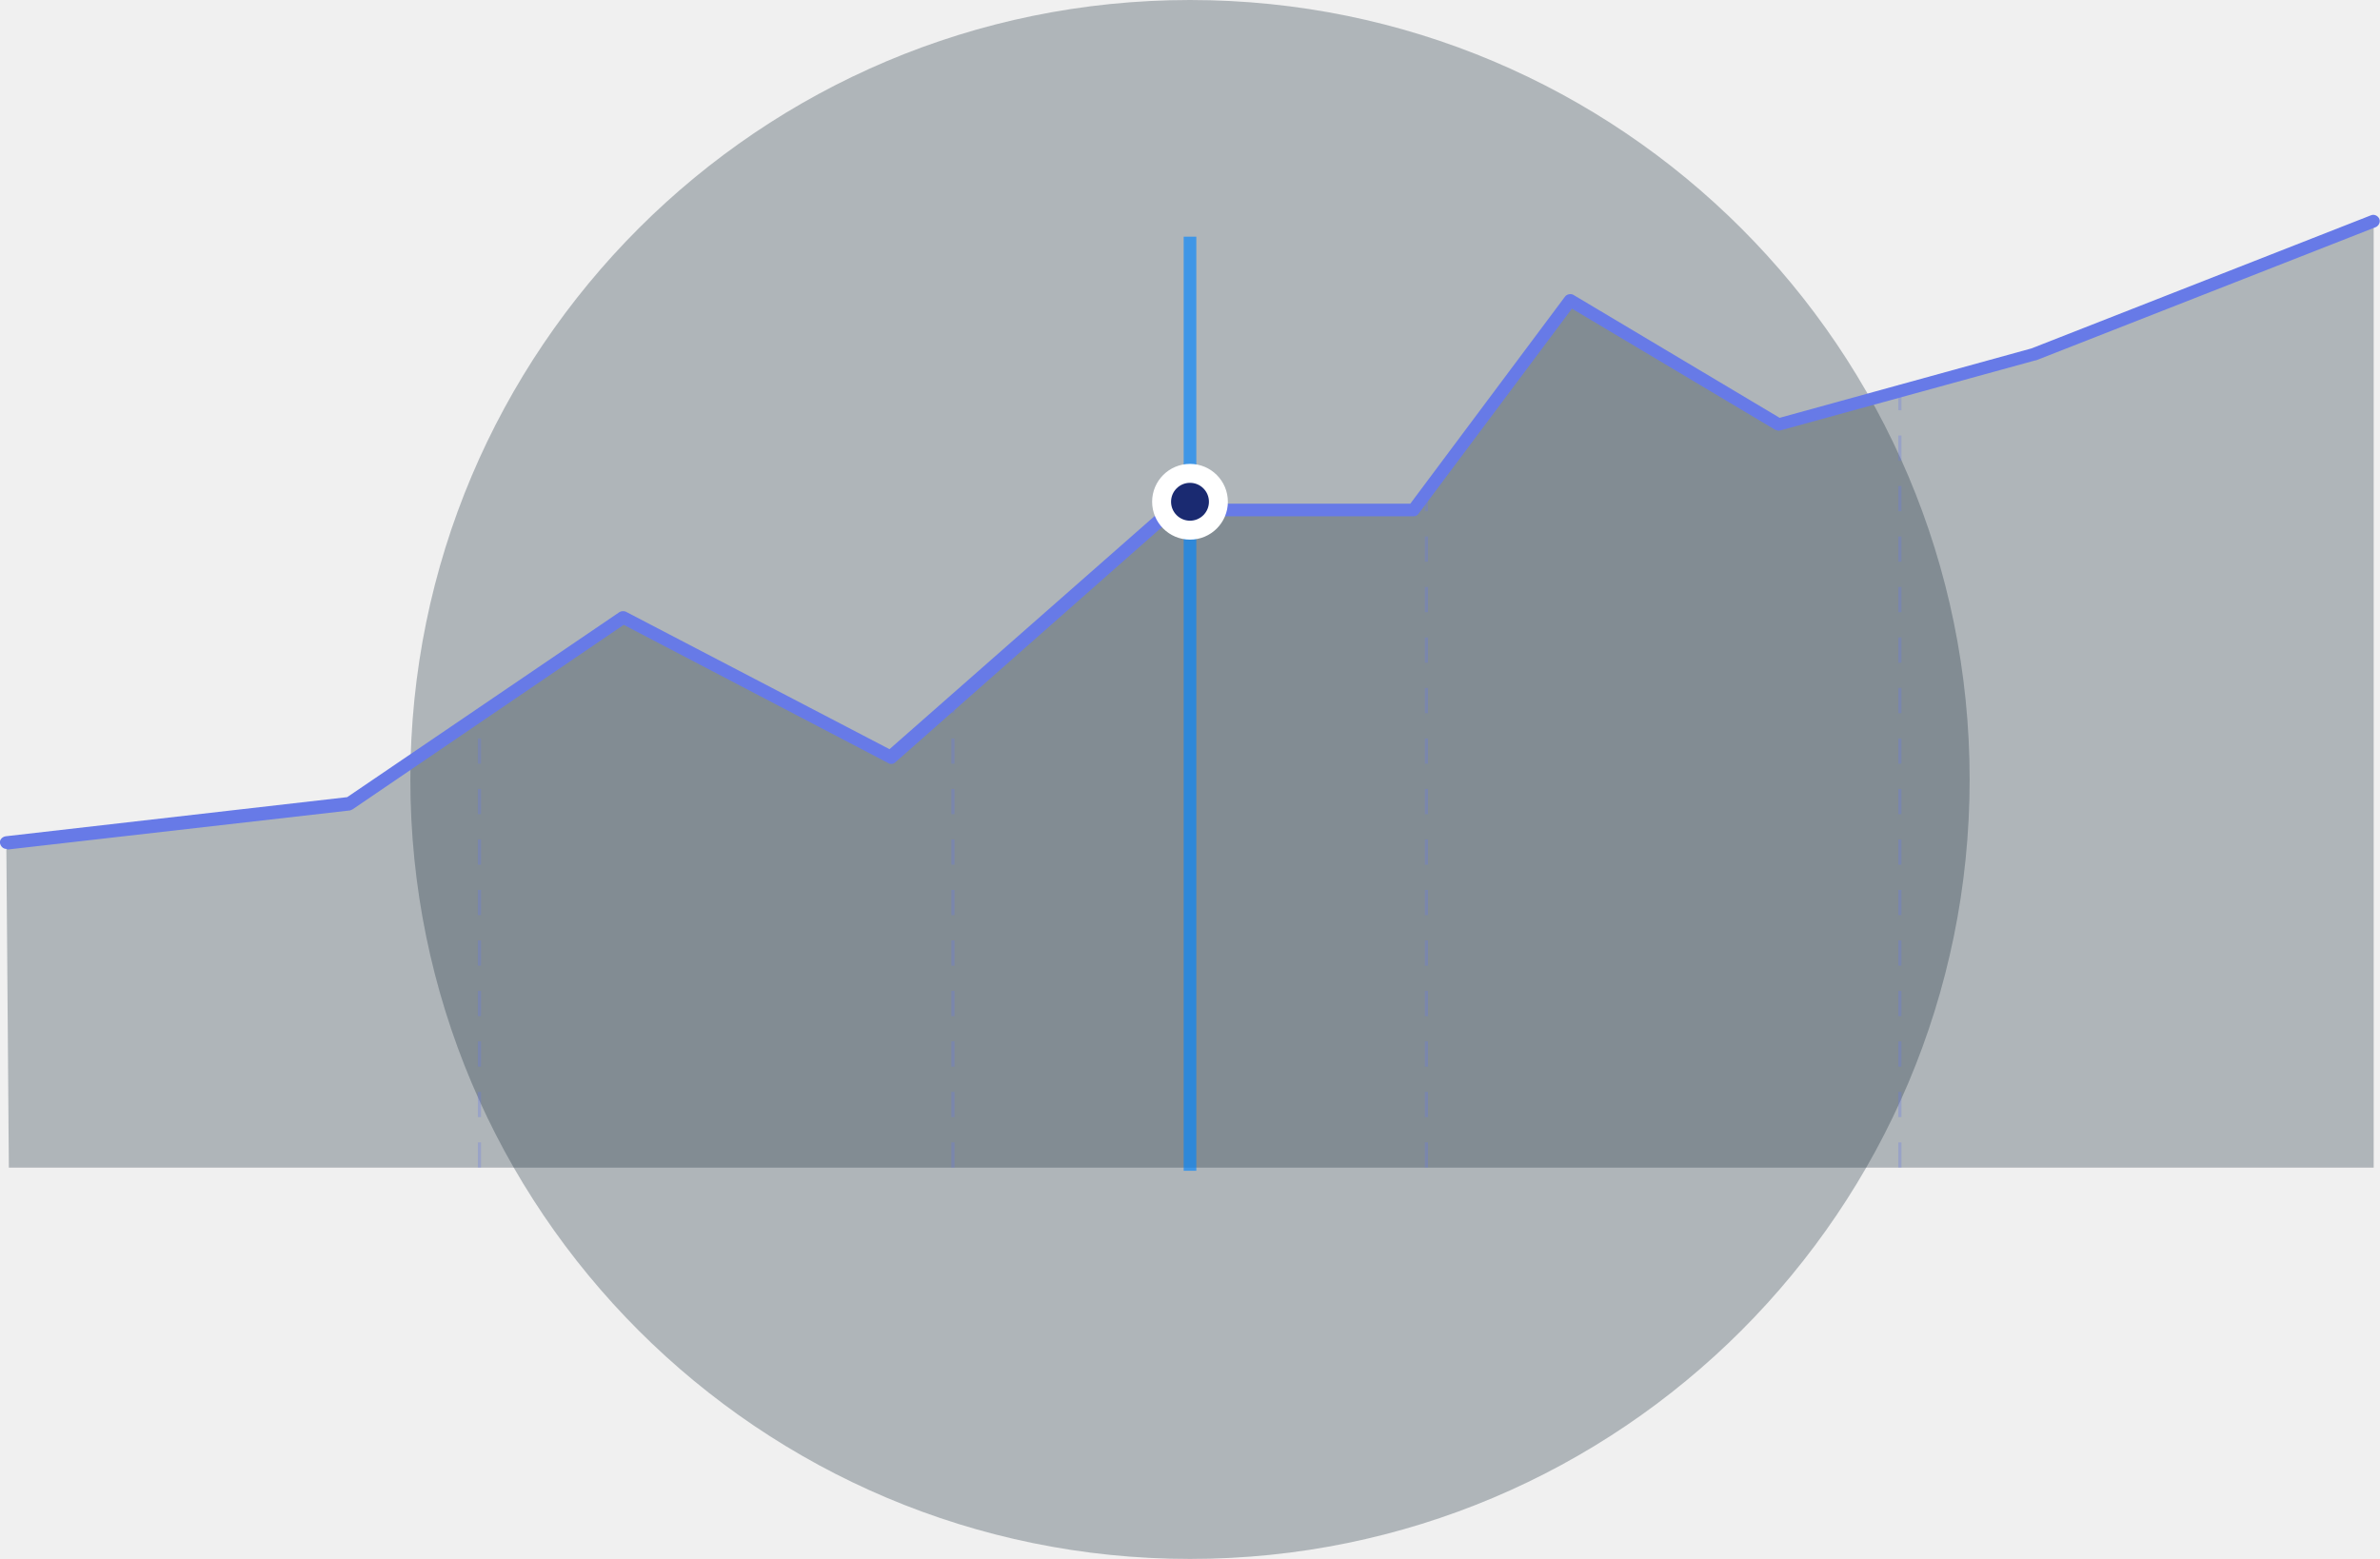
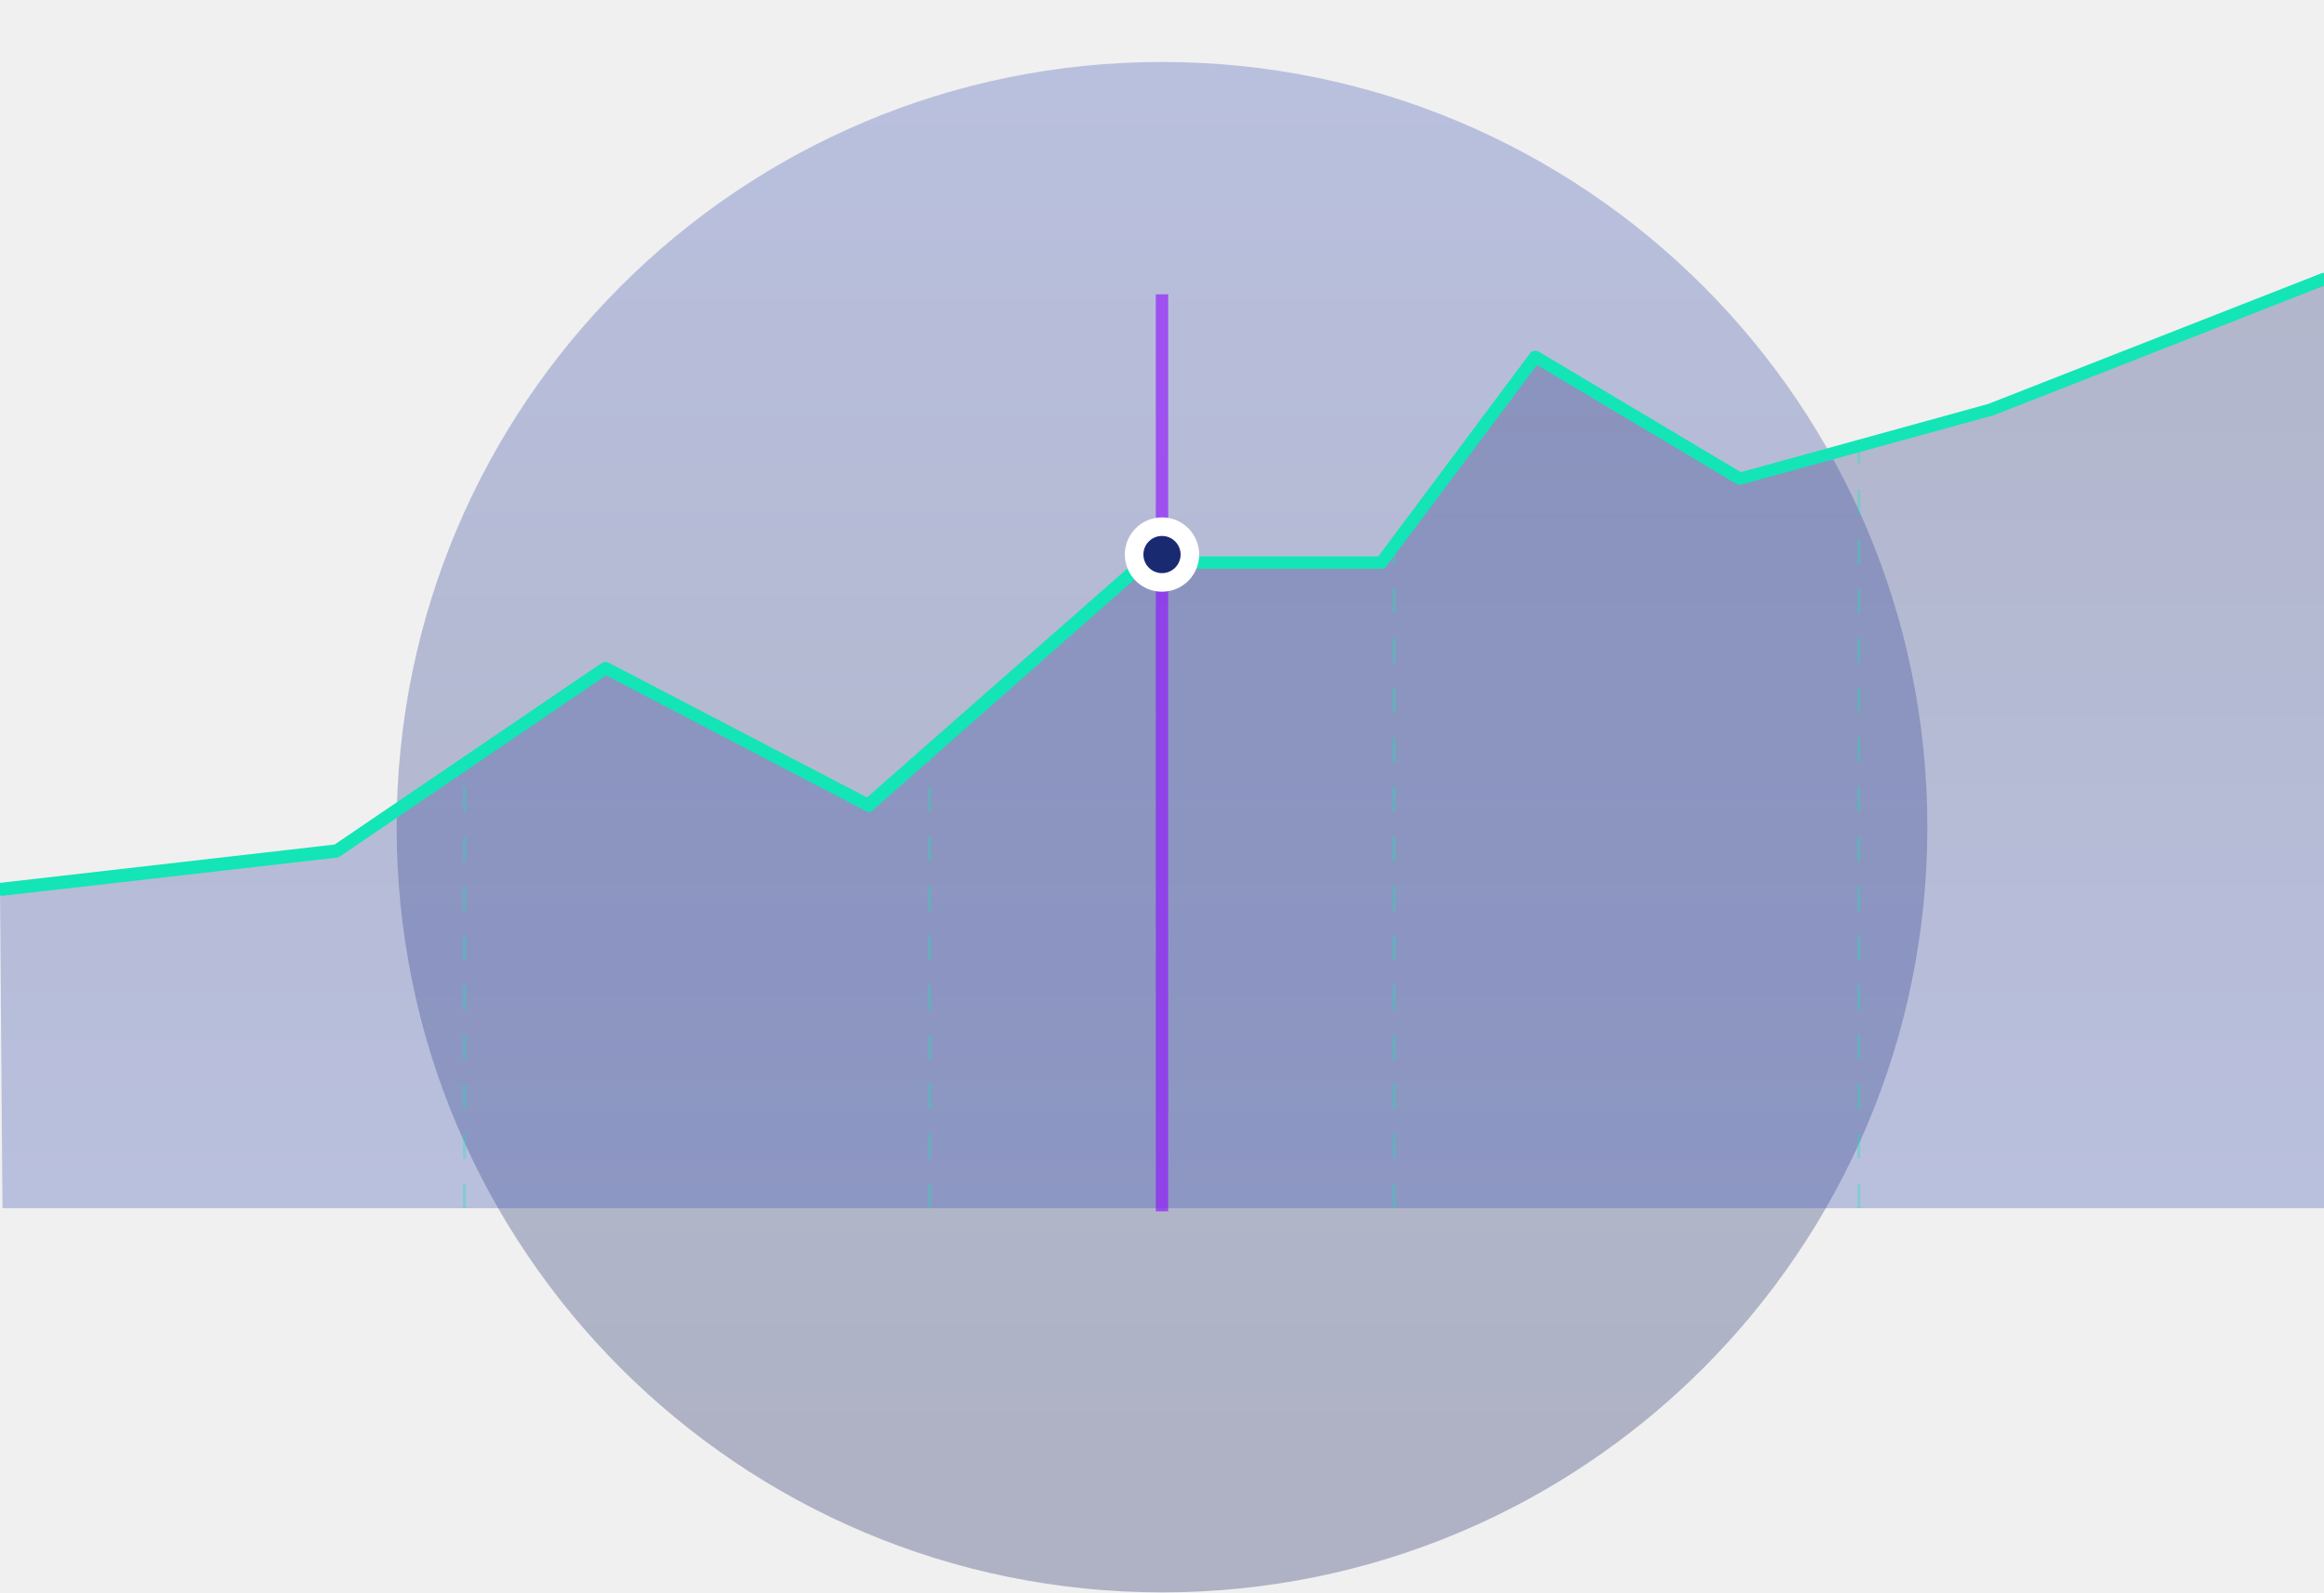
- <svg xmlns="http://www.w3.org/2000/svg" width="377px" height="247px" viewBox="0 0 377 247" version="1.1">
-   <defs>
-     <linearGradient x1="50.003%" y1="0.009%" x2="50.003%" y2="89.469%" id="linearGradient-1">
-       <stop stop-color="#192C3A" offset="0%" />
-       <stop stop-color="#192C3A" offset="100%" />
-     </linearGradient>
-     <linearGradient x1="50%" y1="100.02%" x2="50%" y2="0.02%" id="linearGradient-2">
-       <stop stop-color="#192C3A" offset="0%" />
-       <stop stop-color="#192C3A" offset="100%" />
-     </linearGradient>
-   </defs>
-   <g id="Page-1" stroke="none" stroke-width="1" fill="none" fill-rule="evenodd">
-     <g id="tour-currency" transform="translate(-1, 0)">
-       <path d="M189.5,247 C257.7,247 313,191.7 313,123.5 C313,55.3 257.7,0 189.5,0 C121.3,0 66,55.3 66,123.5 C66,191.7 121.3,247 189.5,247 Z" id="Shape" fill="url(#linearGradient-1)" fill-rule="nonzero" opacity="0.3" />
-       <polygon id="Shape" fill="url(#linearGradient-2)" fill-rule="nonzero" opacity="0.3" points="56.3 127.3 99.7 97.8 142.1 119.9 186.6 80.7 224.9 80.7 249.7 47.5 282.8 67.2 323.2 56.1 377 35 377 185 152.1 185 2.4 185 2 133.5" />
-       <g id="Group" opacity="0.3" transform="translate(76, 61)" fill-rule="nonzero" fill="#677AE7">
-         <path d="M226.2,124 L225.7,124 L225.7,120 L226.2,120 L226.2,124 Z M226.2,116 L225.7,116 L225.7,112 L226.2,112 L226.2,116 Z M226.2,108 L225.7,108 L225.7,104 L226.2,104 L226.2,108 Z M226.2,100 L225.7,100 L225.7,96 L226.2,96 L226.2,100 Z M226.2,92 L225.7,92 L225.7,88 L226.2,88 L226.2,92 Z M226.2,84 L225.7,84 L225.7,80 L226.2,80 L226.2,84 Z M226.2,76 L225.7,76 L225.7,72 L226.2,72 L226.2,76 Z M226.2,68 L225.7,68 L225.7,64 L226.2,64 L226.2,68 Z M226.2,60 L225.7,60 L225.7,56 L226.2,56 L226.2,60 Z M226.2,52 L225.7,52 L225.7,48 L226.2,48 L226.2,52 Z M226.2,44 L225.7,44 L225.7,40 L226.2,40 L226.2,44 Z M226.2,36 L225.7,36 L225.7,32 L226.2,32 L226.2,36 Z M226.2,28 L225.7,28 L225.7,24 L226.2,24 L226.2,28 Z M226.2,20 L225.7,20 L225.7,16 L226.2,16 L226.2,20 Z M226.2,12 L225.7,12 L225.7,8 L226.2,8 L226.2,12 Z M226.2,4 L225.7,4 L225.7,0 L226.2,0 L226.2,4 Z" id="Shape" />
-         <path d="M151.2,124 L150.7,124 L150.7,120 L151.2,120 L151.2,124 Z M151.2,116 L150.7,116 L150.7,112 L151.2,112 L151.2,116 Z M151.2,108 L150.7,108 L150.7,104 L151.2,104 L151.2,108 Z M151.2,100 L150.7,100 L150.7,96 L151.2,96 L151.2,100 Z M151.2,92 L150.7,92 L150.7,88 L151.2,88 L151.2,92 Z M151.2,84 L150.7,84 L150.7,80 L151.2,80 L151.2,84 Z M151.2,76 L150.7,76 L150.7,72 L151.2,72 L151.2,76 Z M151.2,68 L150.7,68 L150.7,64 L151.2,64 L151.2,68 Z M151.2,60 L150.7,60 L150.7,56 L151.2,56 L151.2,60 Z M151.2,52 L150.7,52 L150.7,48 L151.2,48 L151.2,52 Z M151.2,44 L150.7,44 L150.7,40 L151.2,40 L151.2,44 Z M151.2,36 L150.7,36 L150.7,32 L151.2,32 L151.2,36 Z M151.2,28 L150.7,28 L150.7,24 L151.2,24 L151.2,28 Z M151.2,20 L150.7,20 L150.7,16.8 L151.2,16.8 L151.2,20 Z" id="Shape" />
-         <path d="M76.2,124 L75.7,124 L75.7,120 L76.2,120 L76.2,124 Z M76.2,116 L75.7,116 L75.7,112 L76.2,112 L76.2,116 Z M76.2,108 L75.7,108 L75.7,104 L76.2,104 L76.2,108 Z M76.2,100 L75.7,100 L75.7,96 L76.2,96 L76.2,100 Z M76.2,92 L75.7,92 L75.7,88 L76.2,88 L76.2,92 Z M76.2,84 L75.7,84 L75.7,80 L76.2,80 L76.2,84 Z M76.2,76 L75.7,76 L75.7,72 L76.2,72 L76.2,76 Z M76.2,68 L75.7,68 L75.7,64 L76.2,64 L76.2,68 Z M76.2,60 L75.7,60 L75.7,56 L76.2,56 L76.2,60 Z M76.2,52 L75.7,52 L75.7,50 L76.2,50 L76.2,52 Z" id="Shape" />
-         <path d="M1.2,124 L0.7,124 L0.7,120 L1.2,120 L1.2,124 Z M1.2,116 L0.7,116 L0.7,112 L1.2,112 L1.2,116 Z M1.2,108 L0.7,108 L0.7,104 L1.2,104 L1.2,108 Z M1.2,100 L0.7,100 L0.7,96 L1.2,96 L1.2,100 Z M1.2,92 L0.7,92 L0.7,88 L1.2,88 L1.2,92 Z M1.2,84 L0.7,84 L0.7,80 L1.2,80 L1.2,84 Z M1.2,76 L0.7,76 L0.7,72 L1.2,72 L1.2,76 Z M1.2,68 L0.7,68 L0.7,64 L1.2,64 L1.2,68 Z M1.2,60 L0.7,60 L0.7,56 L1.2,56 L1.2,60 Z" id="Shape" />
-       </g>
-       <path d="M2,134.5 C1.5,134.5 1.1,134.1 1,133.6 C0.9,133.1 1.3,132.6 1.9,132.5 L56,126.3 L99.1,97 C99.4,96.8 99.8,96.8 100.1,96.9 L141.9,118.7 L185.9,80 C186.1,79.8 186.3,79.8 186.6,79.8 L224.4,79.8 L248.9,47 C249.2,46.6 249.8,46.5 250.2,46.7 L282.9,66.2 L322.8,55.2 L376.6,34.1 C377.1,33.9 377.7,34.2 377.9,34.7 C378.1,35.2 377.8,35.8 377.3,36 L323.5,57.1 L323.4,57.1 L283,68.2 C282.7,68.3 282.5,68.2 282.2,68.1 L250,48.9 L225.7,81.4 C225.5,81.7 225.2,81.8 224.9,81.8 L187,81.8 L142.8,120.8 C142.5,121.1 142,121.1 141.7,120.9 L99.8,99 L56.9,128.2 C56.8,128.3 56.6,128.3 56.5,128.4 L2.2,134.6 C2.1,134.5 2,134.5 2,134.5 Z" id="Shape" fill="#677AE7" fill-rule="nonzero" />
-       <g id="Group" transform="translate(185, 38)">
-         <path d="M4.5,0.5 L4.5,146.5" id="Line_1_" stroke="#0085FF" stroke-width="2" stroke-linecap="square" opacity="0.64" />
-         <circle id="dot" stroke="#FFFFFF" stroke-width="3" fill="#1A2A71" fill-rule="nonzero" cx="4.5" cy="41.5" r="4.5" />
-       </g>
-     </g>
+ <svg xmlns="http://www.w3.org/2000/svg" version="1.1" id="onboarding-market-illustration" x="0px" y="0px" viewBox="0 0 375 257" style="enable-background:new 0 0 375 257;" xml:space="preserve">
+   <style type="text/css">
+ 	.st0{opacity:0.3;fill:url(#SVGID_1_);enable-background:new    ;}
+ 	.st1{opacity:0.3;fill:url(#SVGID_2_);enable-background:new    ;}
+ 	.st2{opacity:0.3;}
+ 	.st3{fill:#13E5B6;}
+ 	.st4{opacity:0.64;fill:none;stroke:#9012FE;stroke-width:2;stroke-linecap:square;enable-background:new    ;}
+ 	.st5{fill:#1A2A71;stroke:#FFFFFF;stroke-width:3;}
+ </style>
+   <linearGradient id="SVGID_1_" gradientUnits="userSpaceOnUse" x1="-234.544" y1="11.693" x2="-234.544" y2="12.587" gradientTransform="matrix(247 0 0 247 58120 -2878.024)">
+     <stop offset="0" style="stop-color:#3950B5" />
+     <stop offset="1" style="stop-color:#162360" />
+   </linearGradient>
+   <path class="st0" d="M187.5,257c68.2,0,123.5-55.3,123.5-123.5S255.7,10,187.5,10S64,65.3,64,133.5S119.3,257,187.5,257z" />
+   <linearGradient id="SVGID_2_" gradientUnits="userSpaceOnUse" x1="187.5" y1="195.03" x2="187.5" y2="45.031">
+     <stop offset="0" style="stop-color:#3950B5" />
+     <stop offset="1" style="stop-color:#202F77" />
+   </linearGradient>
+   <polygon class="st1" points="54.3,137.3 97.7,107.8 140.1,129.9 184.6,90.7 222.9,90.7 247.7,57.5 280.8,77.2 321.2,66.1 375,45   375,195 150.1,195 0.4,195 0,143.5 " />
+   <g class="st2">
+     <path class="st3" d="M300.2,195h-0.5v-4h0.5V195z M300.2,187h-0.5v-4h0.5V187z M300.2,179h-0.5v-4h0.5V179z M300.2,171h-0.5v-4h0.5   V171z M300.2,163h-0.5v-4h0.5V163z M300.2,155h-0.5v-4h0.5V155z M300.2,147h-0.5v-4h0.5V147z M300.2,139h-0.5v-4h0.5V139z    M300.2,131h-0.5v-4h0.5V131z M300.2,123h-0.5v-4h0.5V123z M300.2,115h-0.5v-4h0.5V115z M300.2,107h-0.5v-4h0.5V107z M300.2,99   h-0.5v-4h0.5V99z M300.2,91h-0.5v-4h0.5V91z M300.2,83h-0.5v-4h0.5V83z M300.2,75h-0.5v-4h0.5V75z" />
+     <path class="st3" d="M225.2,195h-0.5v-4h0.5V195z M225.2,187h-0.5v-4h0.5V187z M225.2,179h-0.5v-4h0.5V179z M225.2,171h-0.5v-4h0.5   V171z M225.2,163h-0.5v-4h0.5V163z M225.2,155h-0.5v-4h0.5V155z M225.2,147h-0.5v-4h0.5V147z M225.2,139h-0.5v-4h0.5V139z    M225.2,131h-0.5v-4h0.5V131z M225.2,123h-0.5v-4h0.5V123z M225.2,115h-0.5v-4h0.5V115z M225.2,107h-0.5v-4h0.5V107z M225.2,99   h-0.5v-4h0.5V99z M225.2,91h-0.5v-3.2h0.5V91z" />
+     <path class="st3" d="M150.2,195h-0.5v-4h0.5V195z M150.2,187h-0.5v-4h0.5V187z M150.2,179h-0.5v-4h0.5V179z M150.2,171h-0.5v-4h0.5   V171z M150.2,163h-0.5v-4h0.5V163z M150.2,155h-0.5v-4h0.5V155z M150.2,147h-0.5v-4h0.5V147z M150.2,139h-0.5v-4h0.5V139z    M150.2,131h-0.5v-4h0.5V131z M150.2,123h-0.5v-2h0.5V123z" />
+     <path class="st3" d="M75.2,195h-0.5v-4h0.5V195z M75.2,187h-0.5v-4h0.5V187z M75.2,179h-0.5v-4h0.5V179z M75.2,171h-0.5v-4h0.5V171   z M75.2,163h-0.5v-4h0.5V163z M75.2,155h-0.5v-4h0.5V155z M75.2,147h-0.5v-4h0.5V147z M75.2,139h-0.5v-4h0.5V139z M75.2,131h-0.5   v-4h0.5V131z" />
+   </g>
+   <path class="st3" d="M0,144.5c-0.5,0-0.9-0.4-1-0.9c-0.1-0.5,0.3-1,0.9-1.1l54.1-6.2L97.1,107c0.3-0.2,0.7-0.2,1-0.1l41.8,21.8  l44-38.7c0.2-0.2,0.4-0.2,0.7-0.2h37.8l24.5-32.8c0.3-0.4,0.9-0.5,1.3-0.3l32.7,19.5l39.9-11l53.8-21.1c0.5-0.2,1.1,0.1,1.3,0.6  c0.2,0.5-0.1,1.1-0.6,1.3l-53.8,21.1c0,0-0.1,0-0.1,0l-40.4,11.1c-0.3,0.1-0.5,0-0.8-0.1L248,58.9l-24.3,32.5  c-0.2,0.3-0.5,0.4-0.8,0.4H185l-44.2,39c-0.3,0.3-0.8,0.3-1.1,0.1L97.8,109l-42.9,29.2c-0.1,0.1-0.3,0.1-0.4,0.2l-54.3,6.2  C0.1,144.5,0,144.5,0,144.5z" />
+   <g>
+     <path id="Line_1_" class="st4" d="M187.5,48.5v146" />
+     <circle id="dot" class="st5" cx="187.5" cy="89.5" r="4.5" />
  </g>
</svg>
